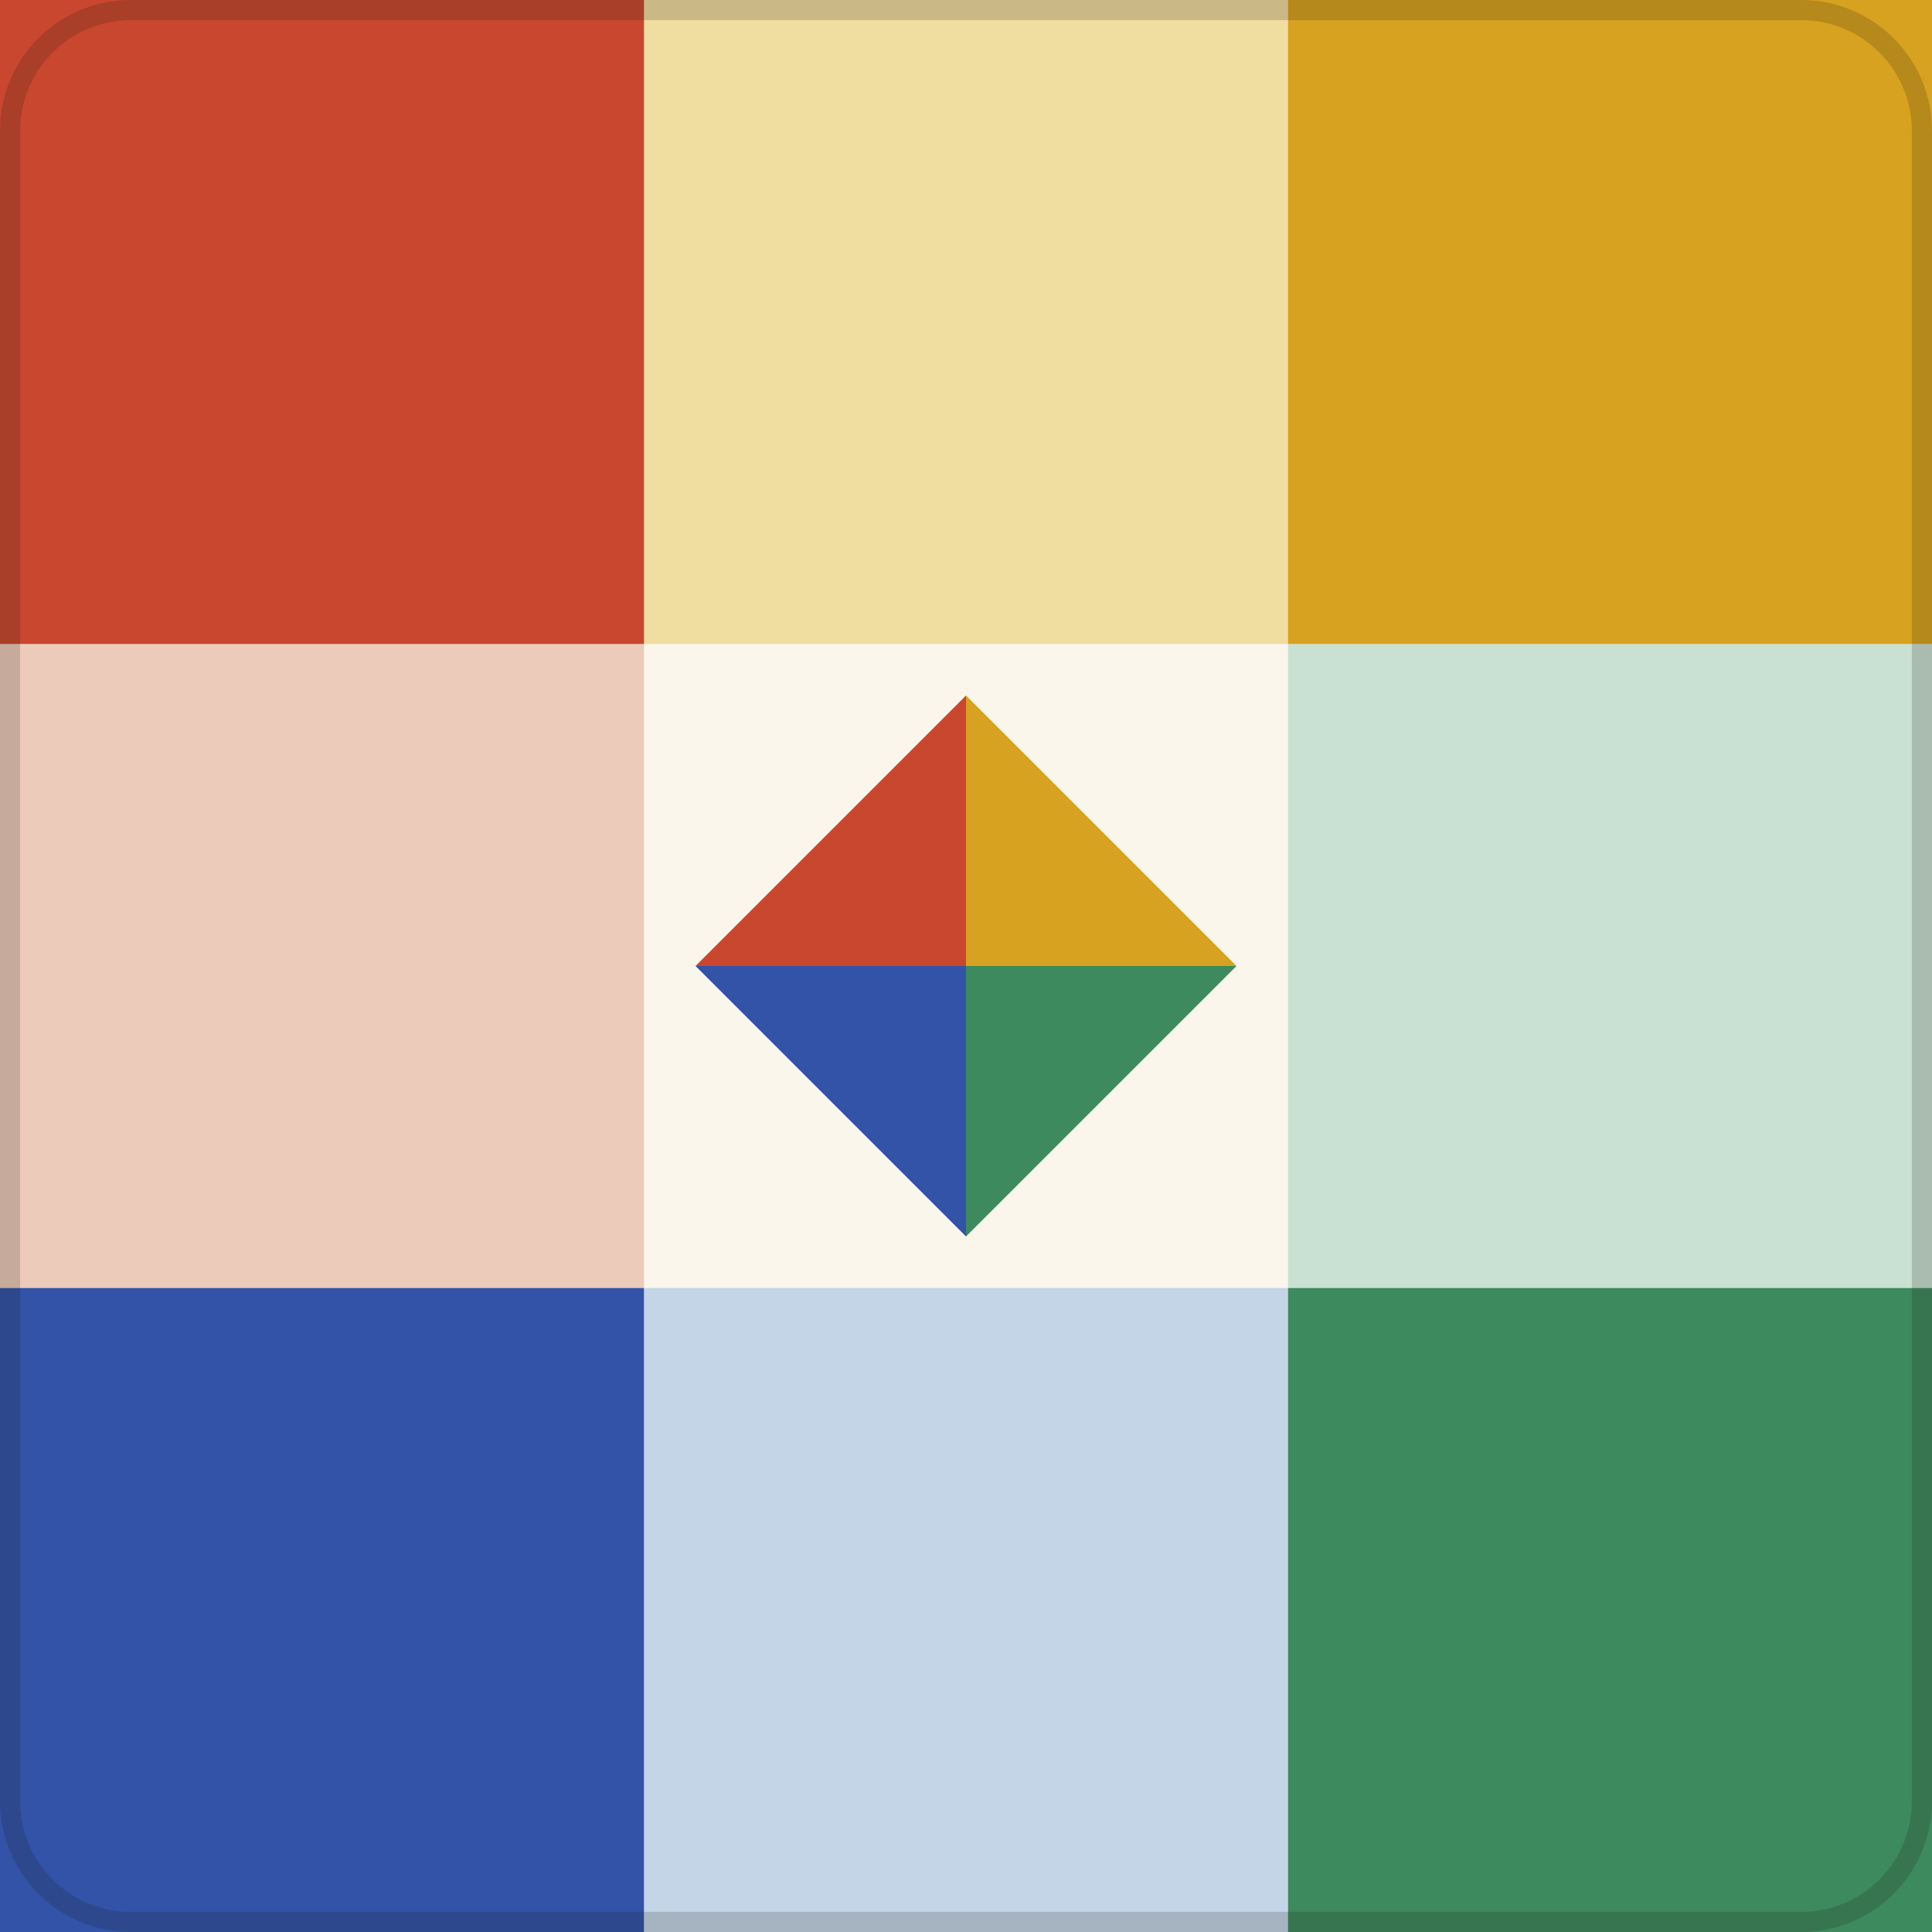
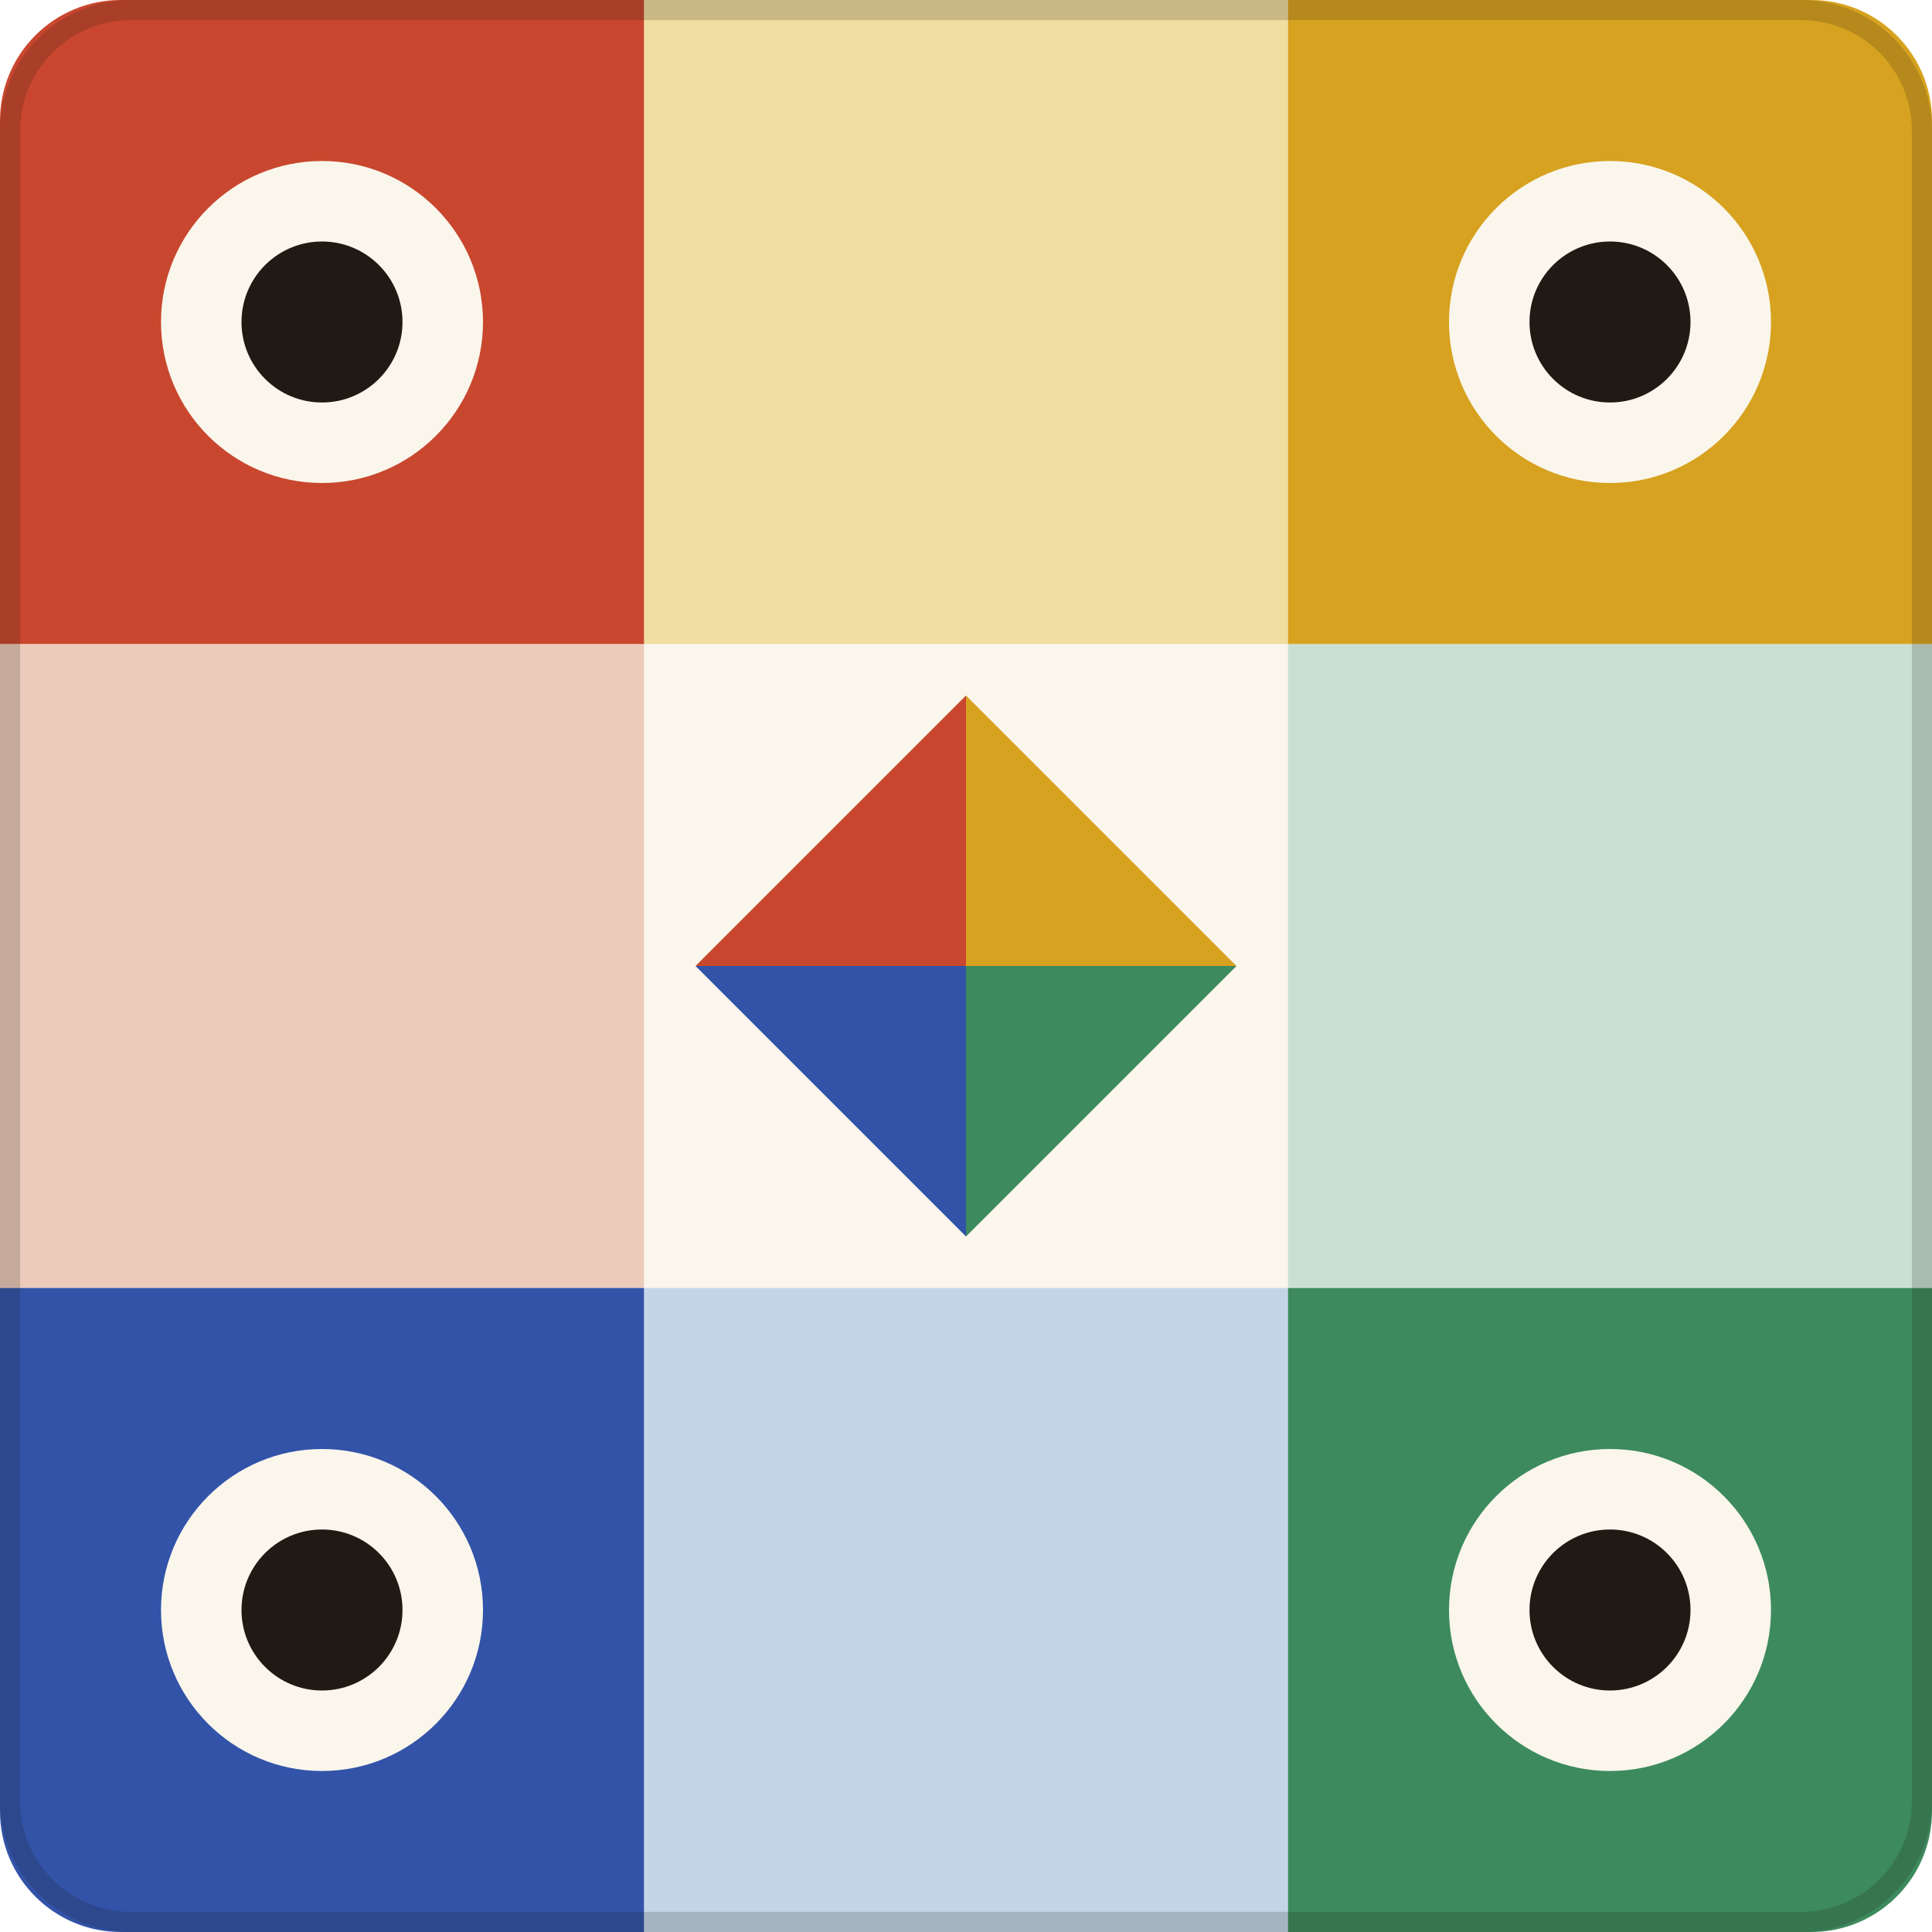
<svg xmlns="http://www.w3.org/2000/svg" viewBox="0 0 96 96">
+   <defs>
+     <clipPath id="round">
+       <rect width="96" height="96" rx="6" />
+     </clipPath>
+   </defs>
  <rect width="96" height="96" rx="6" fill="#FAF6EC" />
-   <rect x="32" y="0" width="32" height="32" fill="#F0DDA0" />
-   <rect x="64" y="32" width="32" height="32" fill="#C9E1D2" />
-   <rect x="32" y="64" width="32" height="32" fill="#C5D5E8" />
-   <rect x="0" y="32" width="32" height="32" fill="#ECCBBA" />
-   <rect x="0" y="0" width="32" height="32" fill="#C8472E" />
-   <rect x="64" y="0" width="32" height="32" fill="#D7A21F" />
-   <rect x="0" y="64" width="32" height="32" fill="#3253A8" />
-   <rect x="64" y="64" width="32" height="32" fill="#3D8A5E" />
-   <path d="M48 48 L48 34.56 L61.44 48 Z" fill="#D7A21F" />
-   <path d="M48 48 L61.44 48 L48 61.44 Z" fill="#3D8A5E" />
-   <path d="M48 48 L48 61.44 L34.56 48 Z" fill="#3253A8" />
-   <path d="M48 48 L34.56 48 L48 34.56 Z" fill="#C8472E" />
+   <g clip-path="url(#round)">
+     <rect x="32" y="0" width="32" height="32" fill="#F0DDA0" />
+     <rect x="64" y="32" width="32" height="32" fill="#C9E1D2" />
+     <rect x="32" y="64" width="32" height="32" fill="#C5D5E8" />
+     <rect x="0" y="32" width="32" height="32" fill="#ECCBBA" />
+     <rect x="0" y="0" width="32" height="32" fill="#C8472E" />
+     <rect x="64" y="0" width="32" height="32" fill="#D7A21F" />
+     <rect x="0" y="64" width="32" height="32" fill="#3253A8" />
+     <rect x="64" y="64" width="32" height="32" fill="#3D8A5E" />
+     <circle cx="16" cy="16" r="8" fill="#FAF6EC" />
+     <circle cx="16" cy="16" r="4" fill="#1F1B14" />
+     <circle cx="80" cy="16" r="8" fill="#FAF6EC" />
+     <circle cx="80" cy="16" r="4" fill="#1F1B14" />
+     <circle cx="16" cy="80" r="8" fill="#FAF6EC" />
+     <circle cx="16" cy="80" r="4" fill="#1F1B14" />
+     <circle cx="80" cy="80" r="8" fill="#FAF6EC" />
+     <circle cx="80" cy="80" r="4" fill="#1F1B14" />
+     <path d="M48 48 L48 34.56 L61.44 48 Z" fill="#D7A21F" />
+     <path d="M48 48 L61.44 48 L48 61.44 Z" fill="#3D8A5E" />
+     <path d="M48 48 L48 61.44 L34.56 48 Z" fill="#3253A8" />
+     <path d="M48 48 L34.56 48 L48 34.56 Z" fill="#C8472E" />
+   </g>
  <rect x="0.5" y="0.5" width="95" height="95" rx="6" fill="none" stroke="#1F1B14" stroke-opacity="0.18" />
</svg>
